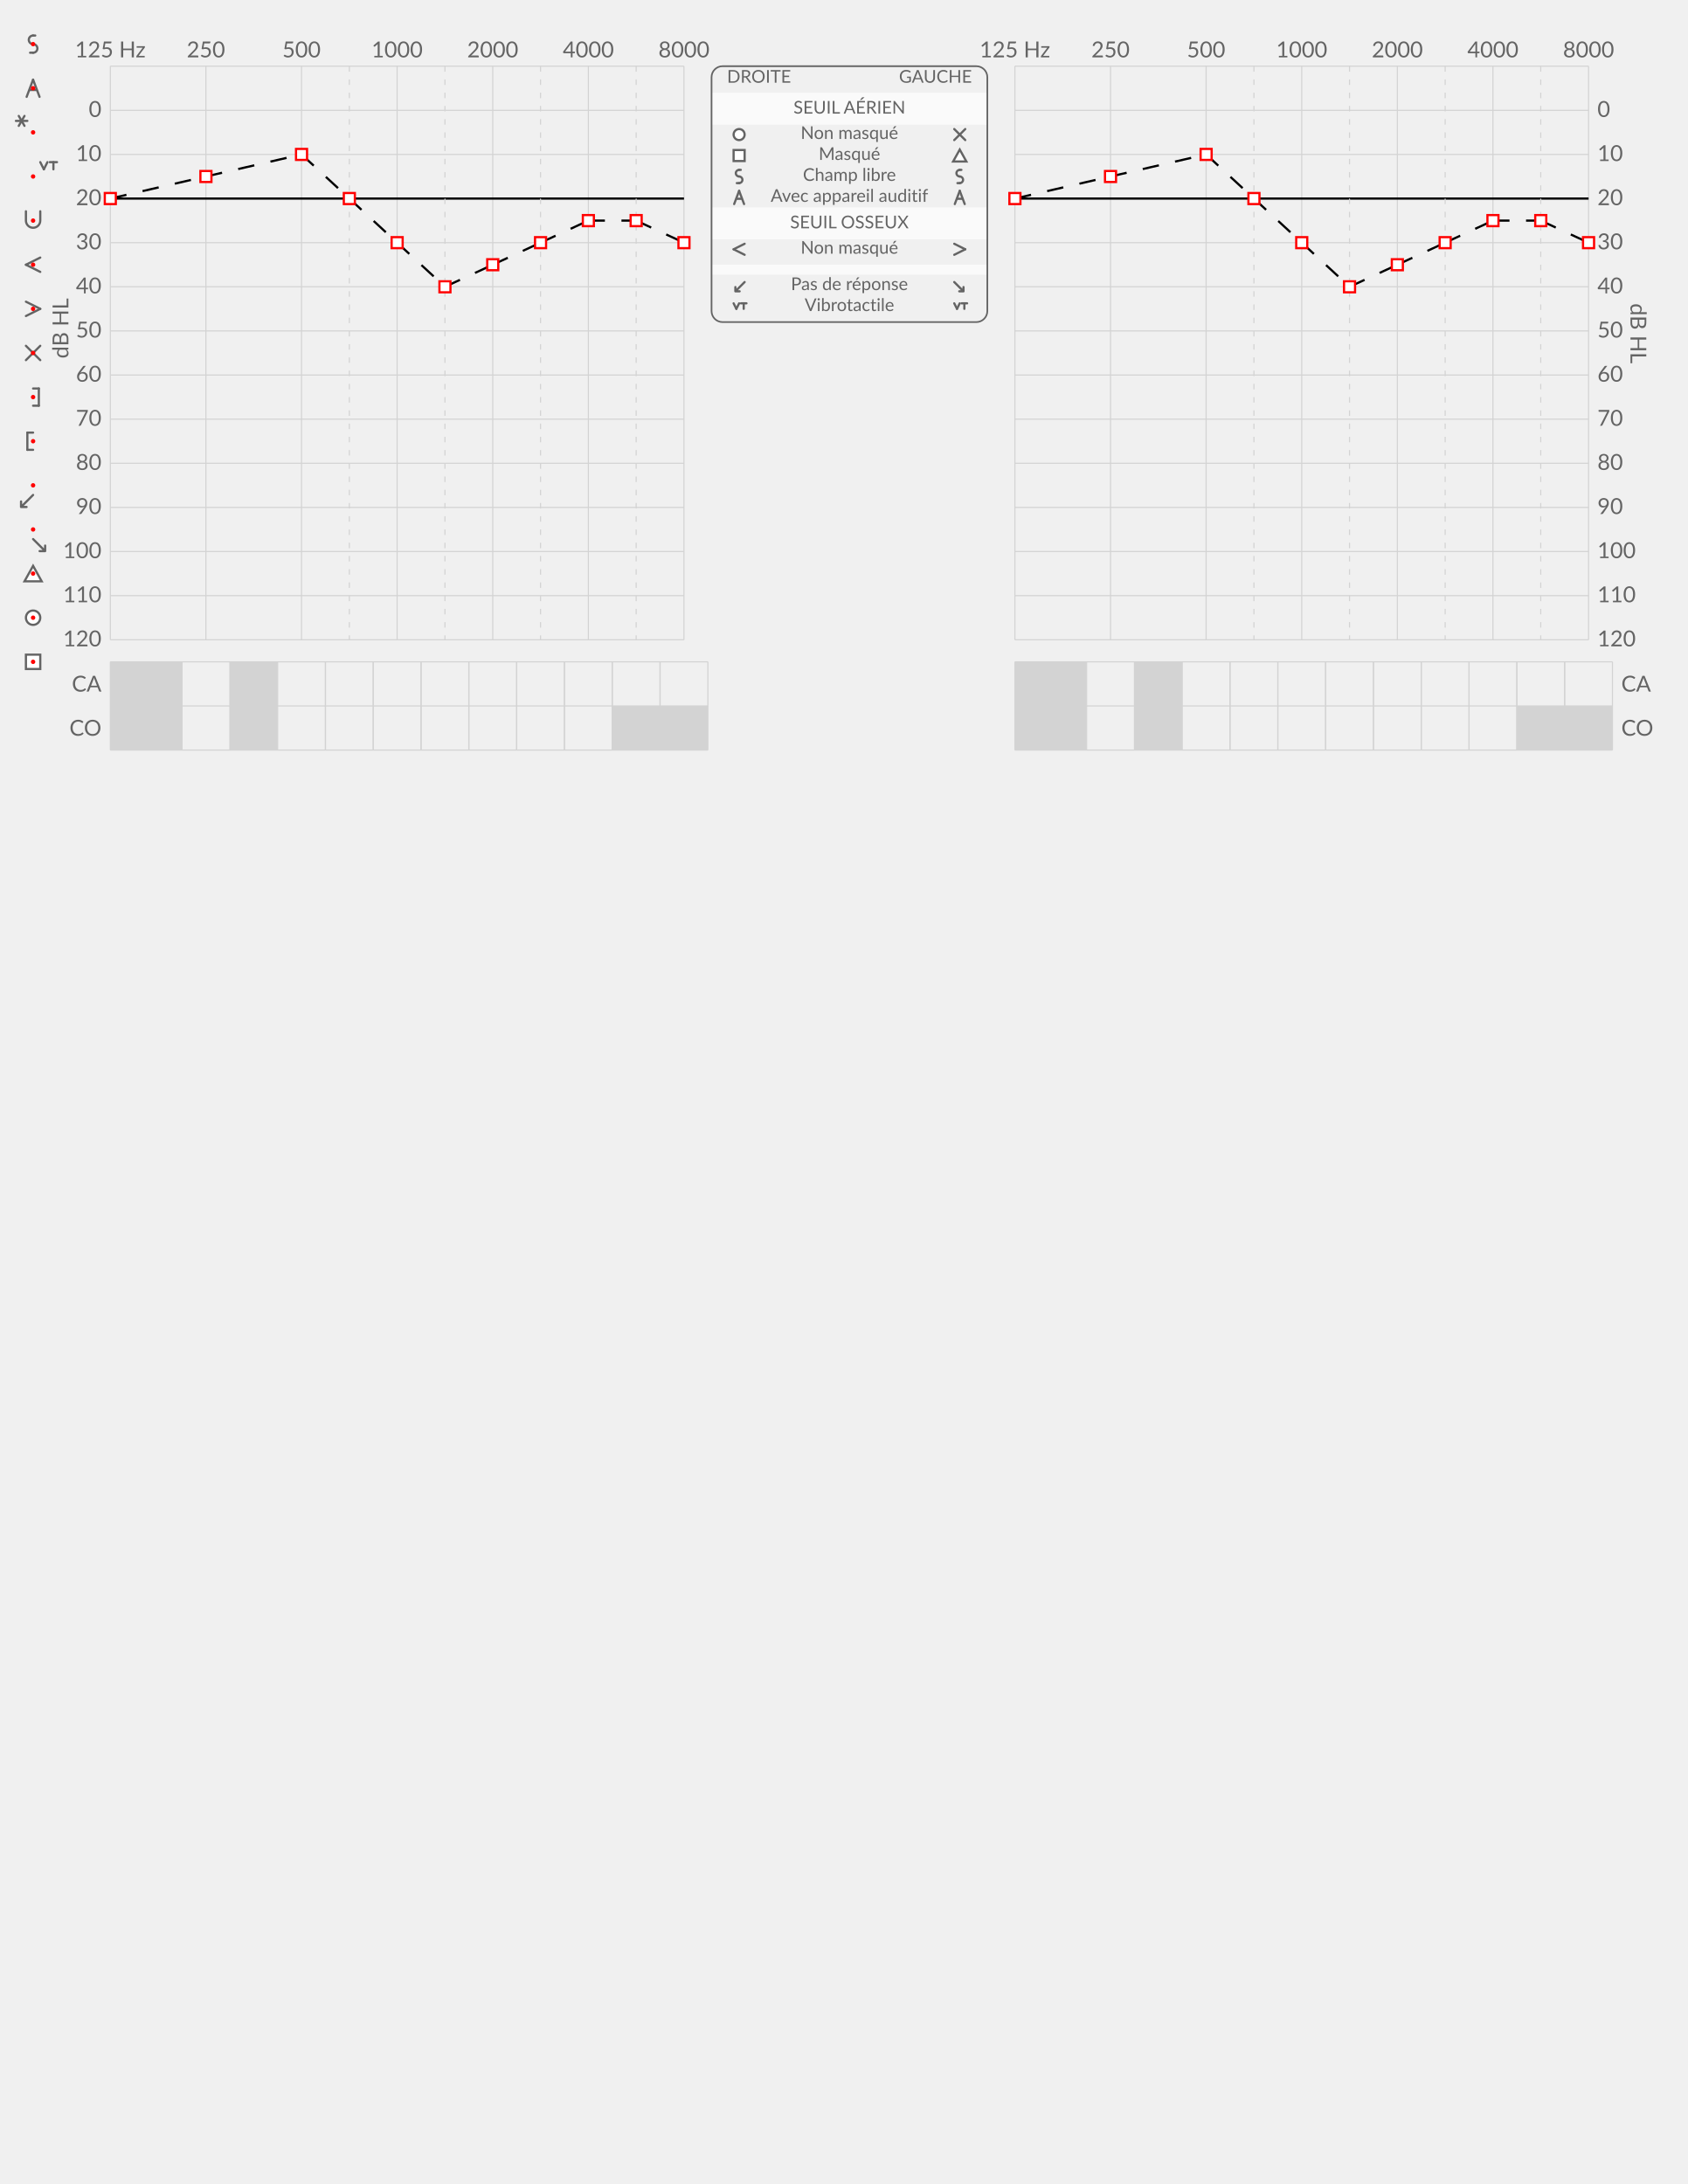
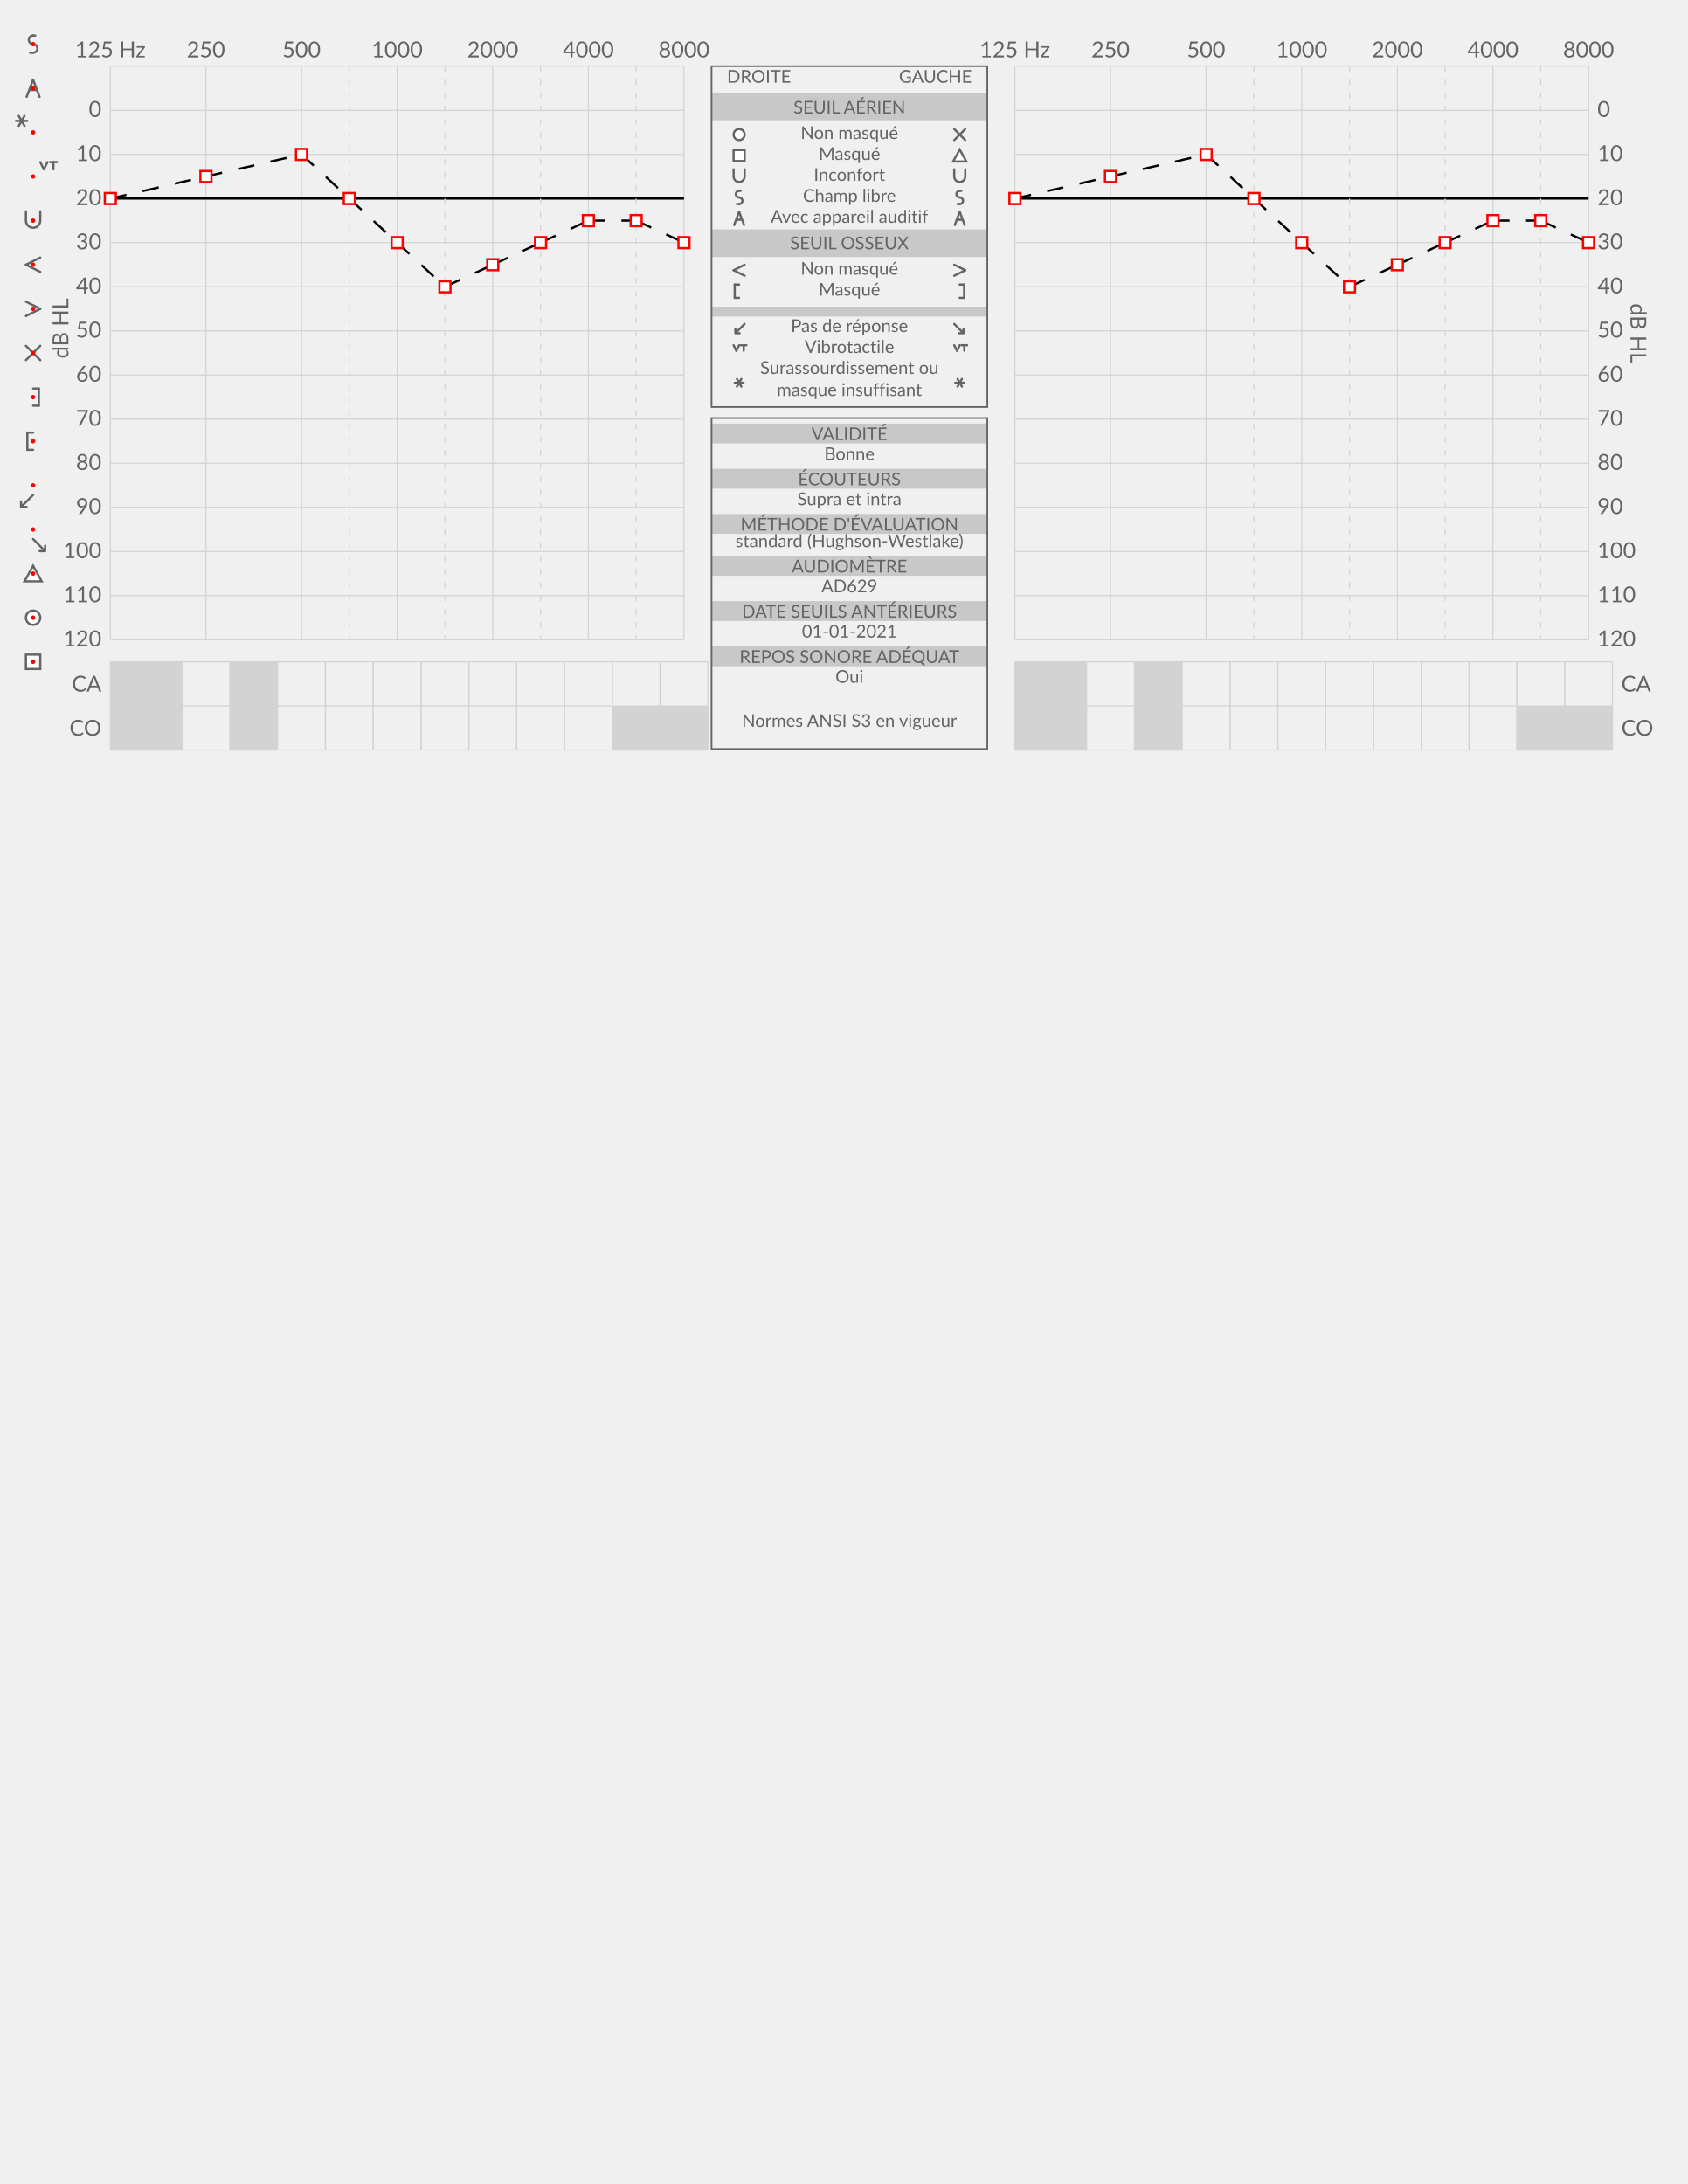
<svg xmlns="http://www.w3.org/2000/svg" baseProfile="tiny" height="1980.0" version="1.2" width="1530.0">
  <defs />
  <line stroke="lightgray" x1="100.0" x2="620.0" y1="60.0" y2="60.0" />
  <line stroke="lightgray" x1="100.0" x2="620.0" y1="100.0" y2="100.0" />
  <text fill="rgb(100, 100, 100)" font-family="Lato, Fira Code, sans-serif" font-size="20px" text-anchor="end" x="92.0" y="106.0">0</text>
  <line stroke="lightgray" x1="100.0" x2="620.0" y1="140.0" y2="140.0" />
  <text fill="rgb(100, 100, 100)" font-family="Lato, Fira Code, sans-serif" font-size="20px" text-anchor="end" x="92.0" y="146.0">10</text>
  <line stroke="lightgray" x1="100.0" x2="620.0" y1="180.0" y2="180.0" />
  <text fill="rgb(100, 100, 100)" font-family="Lato, Fira Code, sans-serif" font-size="20px" text-anchor="end" x="92.0" y="186.0">20</text>
  <line stroke="lightgray" x1="100.0" x2="620.0" y1="220.0" y2="220.0" />
  <text fill="rgb(100, 100, 100)" font-family="Lato, Fira Code, sans-serif" font-size="20px" text-anchor="end" x="92.0" y="226.0">30</text>
  <line stroke="lightgray" x1="100.0" x2="620.0" y1="260.0" y2="260.0" />
  <text fill="rgb(100, 100, 100)" font-family="Lato, Fira Code, sans-serif" font-size="20px" text-anchor="end" x="92.0" y="266.0">40</text>
  <line stroke="lightgray" x1="100.0" x2="620.0" y1="300.0" y2="300.0" />
  <text fill="rgb(100, 100, 100)" font-family="Lato, Fira Code, sans-serif" font-size="20px" text-anchor="end" x="92.0" y="306.0">50</text>
  <line stroke="lightgray" x1="100.0" x2="620.0" y1="340.0" y2="340.0" />
  <text fill="rgb(100, 100, 100)" font-family="Lato, Fira Code, sans-serif" font-size="20px" text-anchor="end" x="92.0" y="346.0">60</text>
  <line stroke="lightgray" x1="100.0" x2="620.0" y1="380.0" y2="380.0" />
  <text fill="rgb(100, 100, 100)" font-family="Lato, Fira Code, sans-serif" font-size="20px" text-anchor="end" x="92.0" y="386.0">70</text>
  <line stroke="lightgray" x1="100.0" x2="620.0" y1="420.0" y2="420.0" />
  <text fill="rgb(100, 100, 100)" font-family="Lato, Fira Code, sans-serif" font-size="20px" text-anchor="end" x="92.0" y="426.0">80</text>
  <line stroke="lightgray" x1="100.0" x2="620.0" y1="460.0" y2="460.0" />
  <text fill="rgb(100, 100, 100)" font-family="Lato, Fira Code, sans-serif" font-size="20px" text-anchor="end" x="92.0" y="466.0">90</text>
  <line stroke="lightgray" x1="100.0" x2="620.0" y1="500.0" y2="500.0" />
  <text fill="rgb(100, 100, 100)" font-family="Lato, Fira Code, sans-serif" font-size="20px" text-anchor="end" x="92.0" y="506.0">100</text>
  <line stroke="lightgray" x1="100.0" x2="620.0" y1="540.0" y2="540.0" />
  <text fill="rgb(100, 100, 100)" font-family="Lato, Fira Code, sans-serif" font-size="20px" text-anchor="end" x="92.0" y="546.0">110</text>
  <line stroke="lightgray" x1="100.0" x2="620.0" y1="580.0" y2="580.0" />
  <text fill="rgb(100, 100, 100)" font-family="Lato, Fira Code, sans-serif" font-size="20px" text-anchor="end" x="92.0" y="586.0">120</text>
  <line stroke="lightgray" x1="100.0" x2="100.0" y1="60.0" y2="580.0" />
  <text fill="rgb(100, 100, 100)" font-family="Lato, Fira Code, sans-serif" font-size="20px" text-anchor="middle" x="100.0" y="52.0">125 Hz</text>
  <line stroke="lightgray" x1="186.667" x2="186.667" y1="60.0" y2="580.0" />
  <text fill="rgb(100, 100, 100)" font-family="Lato, Fira Code, sans-serif" font-size="20px" text-anchor="middle" x="186.667" y="52.0">250</text>
  <line stroke="lightgray" x1="273.333" x2="273.333" y1="60.0" y2="580.0" />
  <text fill="rgb(100, 100, 100)" font-family="Lato, Fira Code, sans-serif" font-size="20px" text-anchor="middle" x="273.333" y="52.0">500</text>
  <line stroke="lightgray" x1="360.0" x2="360.0" y1="60.0" y2="580.0" />
  <text fill="rgb(100, 100, 100)" font-family="Lato, Fira Code, sans-serif" font-size="20px" text-anchor="middle" x="360.0" y="52.0">1000</text>
  <line stroke="lightgray" x1="446.667" x2="446.667" y1="60.0" y2="580.0" />
  <text fill="rgb(100, 100, 100)" font-family="Lato, Fira Code, sans-serif" font-size="20px" text-anchor="middle" x="446.667" y="52.0">2000</text>
  <line stroke="lightgray" x1="533.333" x2="533.333" y1="60.0" y2="580.0" />
  <text fill="rgb(100, 100, 100)" font-family="Lato, Fira Code, sans-serif" font-size="20px" text-anchor="middle" x="533.333" y="52.0">4000</text>
  <line stroke="lightgray" x1="620.0" x2="620.0" y1="60.0" y2="580.0" />
  <text fill="rgb(100, 100, 100)" font-family="Lato, Fira Code, sans-serif" font-size="20px" text-anchor="middle" x="620.0" y="52.0">8000</text>
  <line stroke="black" stroke-width="2" x1="100.0" x2="620.0" y1="180.0" y2="180.0" />
  <text fill="rgb(100, 100, 100)" font-family="Lato, Fira Code, sans-serif" font-size="20px" transform="rotate(-90 62.0 325.0)" x="62.0" y="325.0">dB HL</text>
  <line stroke="lightgray" stroke-dasharray="5,7" x1="316.667" x2="316.667" y1="60.0" y2="580.0" />
  <line stroke="lightgray" stroke-dasharray="5,7" x1="403.333" x2="403.333" y1="60.0" y2="580.0" />
  <line stroke="lightgray" stroke-dasharray="5,7" x1="490.0" x2="490.0" y1="60.0" y2="580.0" />
  <line stroke="lightgray" stroke-dasharray="5,7" x1="576.667" x2="576.667" y1="60.0" y2="580.0" />
  <line stroke="black" stroke-dasharray="15,15" stroke-width="2" x1="100.0" x2="186.667" y1="180.0" y2="160.0" />
  <line stroke="black" stroke-dasharray="15,15" stroke-width="2" x1="186.667" x2="273.333" y1="160.0" y2="140.0" />
  <line stroke="black" stroke-dasharray="15,15" stroke-width="2" x1="273.333" x2="316.667" y1="140.0" y2="180.0" />
  <line stroke="black" stroke-dasharray="15,15" stroke-width="2" x1="316.667" x2="360.0" y1="180.0" y2="220.0" />
  <line stroke="black" stroke-dasharray="15,15" stroke-width="2" x1="360.0" x2="403.333" y1="220.0" y2="260.0" />
  <line stroke="black" stroke-dasharray="15,15" stroke-width="2" x1="403.333" x2="446.667" y1="260.0" y2="240.0" />
  <line stroke="black" stroke-dasharray="15,15" stroke-width="2" x1="446.667" x2="490.0" y1="240.0" y2="220.0" />
  <line stroke="black" stroke-dasharray="15,15" stroke-width="2" x1="490.0" x2="533.333" y1="220.0" y2="200.0" />
  <line stroke="black" stroke-dasharray="15,15" stroke-width="2" x1="533.333" x2="576.667" y1="200.0" y2="200.0" />
  <line stroke="black" stroke-dasharray="15,15" stroke-width="2" x1="576.667" x2="620.0" y1="200.0" y2="220.0" />
  <rect fill="white" height="10.0" stroke="red" stroke-linecap="round" stroke-width="2" width="10.0" x="95.0" y="175.0" />
  <rect fill="white" height="10.0" stroke="red" stroke-linecap="round" stroke-width="2" width="10.0" x="181.667" y="155.0" />
  <rect fill="white" height="10.0" stroke="red" stroke-linecap="round" stroke-width="2" width="10.0" x="268.333" y="135.0" />
  <rect fill="white" height="10.0" stroke="red" stroke-linecap="round" stroke-width="2" width="10.0" x="311.667" y="175.0" />
  <rect fill="white" height="10.0" stroke="red" stroke-linecap="round" stroke-width="2" width="10.0" x="355.0" y="215.0" />
  <rect fill="white" height="10.0" stroke="red" stroke-linecap="round" stroke-width="2" width="10.0" x="398.333" y="255.0" />
  <rect fill="white" height="10.0" stroke="red" stroke-linecap="round" stroke-width="2" width="10.0" x="441.667" y="235.0" />
  <rect fill="white" height="10.0" stroke="red" stroke-linecap="round" stroke-width="2" width="10.0" x="485.0" y="215.0" />
  <rect fill="white" height="10.0" stroke="red" stroke-linecap="round" stroke-width="2" width="10.0" x="528.333" y="195.0" />
  <rect fill="white" height="10.0" stroke="red" stroke-linecap="round" stroke-width="2" width="10.0" x="571.667" y="195.0" />
  <rect fill="white" height="10.0" stroke="red" stroke-linecap="round" stroke-width="2" width="10.0" x="615.0" y="215.0" />
  <line stroke="lightgray" x1="165.0" x2="165.0" y1="600.0" y2="680.0" />
  <line stroke="lightgray" x1="208.333" x2="208.333" y1="600.0" y2="680.0" />
  <line stroke="lightgray" x1="251.667" x2="251.667" y1="600.0" y2="680.0" />
  <line stroke="lightgray" x1="295.0" x2="295.0" y1="600.0" y2="680.0" />
  <line stroke="lightgray" x1="295.0" x2="295.0" y1="600.0" y2="680.0" />
  <line stroke="lightgray" x1="338.333" x2="338.333" y1="600.0" y2="680.0" />
  <line stroke="lightgray" x1="338.333" x2="338.333" y1="600.0" y2="680.0" />
  <line stroke="lightgray" x1="381.667" x2="381.667" y1="600.0" y2="680.0" />
  <line stroke="lightgray" x1="381.667" x2="381.667" y1="600.0" y2="680.0" />
  <line stroke="lightgray" x1="425.0" x2="425.0" y1="600.0" y2="680.0" />
  <line stroke="lightgray" x1="425.0" x2="425.0" y1="600.0" y2="680.0" />
  <line stroke="lightgray" x1="468.333" x2="468.333" y1="600.0" y2="680.0" />
  <line stroke="lightgray" x1="468.333" x2="468.333" y1="600.0" y2="680.0" />
  <line stroke="lightgray" x1="511.667" x2="511.667" y1="600.0" y2="680.0" />
  <line stroke="lightgray" x1="511.667" x2="511.667" y1="600.0" y2="680.0" />
  <line stroke="lightgray" x1="555.0" x2="555.0" y1="600.0" y2="680.0" />
  <line stroke="lightgray" x1="555.0" x2="555.0" y1="600.0" y2="680.0" />
  <line stroke="lightgray" x1="598.333" x2="598.333" y1="600.0" y2="680.0" />
  <line stroke="lightgray" x1="598.333" x2="598.333" y1="600.0" y2="680.0" />
  <line stroke="lightgray" x1="641.667" x2="641.667" y1="600.0" y2="680.0" />
  <line stroke="lightgray" x1="100.0" x2="100.0" y1="600.0" y2="680.0" />
  <line stroke="lightgray" x1="100.0" x2="641.667" y1="600.0" y2="600.0" />
  <line stroke="lightgray" x1="100.0" x2="641.667" y1="640.0" y2="640.0" />
  <line stroke="lightgray" x1="100.0" x2="641.667" y1="680.0" y2="680.0" />
  <rect fill="lightgray" height="80.0" stroke="none" width="65.0" x="100.0" y="600.0" />
  <rect fill="lightgray" height="80.0" stroke="none" width="43.333" x="208.333" y="600.0" />
  <rect fill="lightgray" height="40.0" stroke="none" width="86.667" x="555.0" y="640.0" />
  <text fill="rgb(100, 100, 100)" font-family="Lato, Fira Code, sans-serif" font-size="20px" text-anchor="end" x="92.0" y="627.0">CA</text>
  <text fill="rgb(100, 100, 100)" font-family="Lato, Fira Code, sans-serif" font-size="20px" text-anchor="end" x="92.0" y="667.0">CO</text>
  <line stroke="lightgray" x1="920.0" x2="1440.0" y1="60.0" y2="60.0" />
  <line stroke="lightgray" x1="920.0" x2="1440.0" y1="100.0" y2="100.0" />
  <text fill="rgb(100, 100, 100)" font-family="Lato, Fira Code, sans-serif" font-size="20px" text-anchor="start" x="1448.0" y="106.0">0</text>
  <line stroke="lightgray" x1="920.0" x2="1440.0" y1="140.0" y2="140.0" />
  <text fill="rgb(100, 100, 100)" font-family="Lato, Fira Code, sans-serif" font-size="20px" text-anchor="start" x="1448.0" y="146.0">10</text>
  <line stroke="lightgray" x1="920.0" x2="1440.0" y1="180.0" y2="180.0" />
  <text fill="rgb(100, 100, 100)" font-family="Lato, Fira Code, sans-serif" font-size="20px" text-anchor="start" x="1448.0" y="186.0">20</text>
  <line stroke="lightgray" x1="920.0" x2="1440.0" y1="220.0" y2="220.0" />
  <text fill="rgb(100, 100, 100)" font-family="Lato, Fira Code, sans-serif" font-size="20px" text-anchor="start" x="1448.0" y="226.0">30</text>
  <line stroke="lightgray" x1="920.0" x2="1440.0" y1="260.0" y2="260.0" />
  <text fill="rgb(100, 100, 100)" font-family="Lato, Fira Code, sans-serif" font-size="20px" text-anchor="start" x="1448.0" y="266.0">40</text>
  <line stroke="lightgray" x1="920.0" x2="1440.0" y1="300.0" y2="300.0" />
  <text fill="rgb(100, 100, 100)" font-family="Lato, Fira Code, sans-serif" font-size="20px" text-anchor="start" x="1448.0" y="306.0">50</text>
  <line stroke="lightgray" x1="920.0" x2="1440.0" y1="340.0" y2="340.0" />
  <text fill="rgb(100, 100, 100)" font-family="Lato, Fira Code, sans-serif" font-size="20px" text-anchor="start" x="1448.0" y="346.0">60</text>
  <line stroke="lightgray" x1="920.0" x2="1440.0" y1="380.0" y2="380.0" />
  <text fill="rgb(100, 100, 100)" font-family="Lato, Fira Code, sans-serif" font-size="20px" text-anchor="start" x="1448.0" y="386.0">70</text>
  <line stroke="lightgray" x1="920.0" x2="1440.0" y1="420.0" y2="420.0" />
  <text fill="rgb(100, 100, 100)" font-family="Lato, Fira Code, sans-serif" font-size="20px" text-anchor="start" x="1448.0" y="426.0">80</text>
  <line stroke="lightgray" x1="920.0" x2="1440.0" y1="460.0" y2="460.0" />
  <text fill="rgb(100, 100, 100)" font-family="Lato, Fira Code, sans-serif" font-size="20px" text-anchor="start" x="1448.0" y="466.0">90</text>
  <line stroke="lightgray" x1="920.0" x2="1440.0" y1="500.0" y2="500.0" />
  <text fill="rgb(100, 100, 100)" font-family="Lato, Fira Code, sans-serif" font-size="20px" text-anchor="start" x="1448.0" y="506.0">100</text>
  <line stroke="lightgray" x1="920.0" x2="1440.0" y1="540.0" y2="540.0" />
  <text fill="rgb(100, 100, 100)" font-family="Lato, Fira Code, sans-serif" font-size="20px" text-anchor="start" x="1448.0" y="546.0">110</text>
  <line stroke="lightgray" x1="920.0" x2="1440.0" y1="580.0" y2="580.0" />
  <text fill="rgb(100, 100, 100)" font-family="Lato, Fira Code, sans-serif" font-size="20px" text-anchor="start" x="1448.0" y="586.0">120</text>
  <line stroke="lightgray" x1="920.0" x2="920.0" y1="60.0" y2="580.0" />
  <text fill="rgb(100, 100, 100)" font-family="Lato, Fira Code, sans-serif" font-size="20px" text-anchor="middle" x="920.0" y="52.0">125 Hz</text>
  <line stroke="lightgray" x1="1006.667" x2="1006.667" y1="60.0" y2="580.0" />
  <text fill="rgb(100, 100, 100)" font-family="Lato, Fira Code, sans-serif" font-size="20px" text-anchor="middle" x="1006.667" y="52.0">250</text>
  <line stroke="lightgray" x1="1093.333" x2="1093.333" y1="60.0" y2="580.0" />
  <text fill="rgb(100, 100, 100)" font-family="Lato, Fira Code, sans-serif" font-size="20px" text-anchor="middle" x="1093.333" y="52.0">500</text>
  <line stroke="lightgray" x1="1180.0" x2="1180.0" y1="60.0" y2="580.0" />
  <text fill="rgb(100, 100, 100)" font-family="Lato, Fira Code, sans-serif" font-size="20px" text-anchor="middle" x="1180.0" y="52.0">1000</text>
  <line stroke="lightgray" x1="1266.667" x2="1266.667" y1="60.0" y2="580.0" />
  <text fill="rgb(100, 100, 100)" font-family="Lato, Fira Code, sans-serif" font-size="20px" text-anchor="middle" x="1266.667" y="52.0">2000</text>
  <line stroke="lightgray" x1="1353.333" x2="1353.333" y1="60.0" y2="580.0" />
  <text fill="rgb(100, 100, 100)" font-family="Lato, Fira Code, sans-serif" font-size="20px" text-anchor="middle" x="1353.333" y="52.0">4000</text>
  <line stroke="lightgray" x1="1440.0" x2="1440.0" y1="60.0" y2="580.0" />
  <text fill="rgb(100, 100, 100)" font-family="Lato, Fira Code, sans-serif" font-size="20px" text-anchor="middle" x="1440.0" y="52.0">8000</text>
  <line stroke="black" stroke-width="2" x1="920.0" x2="1440.0" y1="180.0" y2="180.0" />
  <text fill="rgb(100, 100, 100)" font-family="Lato, Fira Code, sans-serif" font-size="20px" transform="rotate(90 1478.0 275.0)" x="1478.0" y="275.0">dB HL</text>
  <line stroke="lightgray" stroke-dasharray="5,7" x1="1136.667" x2="1136.667" y1="60.0" y2="580.0" />
  <line stroke="lightgray" stroke-dasharray="5,7" x1="1223.333" x2="1223.333" y1="60.0" y2="580.0" />
  <line stroke="lightgray" stroke-dasharray="5,7" x1="1310.0" x2="1310.0" y1="60.0" y2="580.0" />
  <line stroke="lightgray" stroke-dasharray="5,7" x1="1396.667" x2="1396.667" y1="60.0" y2="580.0" />
  <line stroke="black" stroke-dasharray="15,15" stroke-width="2" x1="920.0" x2="1006.667" y1="180.0" y2="160.0" />
  <line stroke="black" stroke-dasharray="15,15" stroke-width="2" x1="1006.667" x2="1093.333" y1="160.0" y2="140.0" />
  <line stroke="black" stroke-dasharray="15,15" stroke-width="2" x1="1093.333" x2="1136.667" y1="140.0" y2="180.0" />
  <line stroke="black" stroke-dasharray="15,15" stroke-width="2" x1="1136.667" x2="1180.0" y1="180.0" y2="220.0" />
  <line stroke="black" stroke-dasharray="15,15" stroke-width="2" x1="1180.0" x2="1223.333" y1="220.0" y2="260.0" />
  <line stroke="black" stroke-dasharray="15,15" stroke-width="2" x1="1223.333" x2="1266.667" y1="260.0" y2="240.0" />
  <line stroke="black" stroke-dasharray="15,15" stroke-width="2" x1="1266.667" x2="1310.0" y1="240.0" y2="220.0" />
  <line stroke="black" stroke-dasharray="15,15" stroke-width="2" x1="1310.0" x2="1353.333" y1="220.0" y2="200.0" />
  <line stroke="black" stroke-dasharray="15,15" stroke-width="2" x1="1353.333" x2="1396.667" y1="200.0" y2="200.0" />
  <line stroke="black" stroke-dasharray="15,15" stroke-width="2" x1="1396.667" x2="1440.0" y1="200.0" y2="220.0" />
  <rect fill="white" height="10.0" stroke="red" stroke-linecap="round" stroke-width="2" width="10.0" x="915.0" y="175.0" />
  <rect fill="white" height="10.0" stroke="red" stroke-linecap="round" stroke-width="2" width="10.0" x="1001.667" y="155.0" />
  <rect fill="white" height="10.0" stroke="red" stroke-linecap="round" stroke-width="2" width="10.0" x="1088.333" y="135.0" />
  <rect fill="white" height="10.0" stroke="red" stroke-linecap="round" stroke-width="2" width="10.0" x="1131.667" y="175.0" />
  <rect fill="white" height="10.0" stroke="red" stroke-linecap="round" stroke-width="2" width="10.0" x="1175.0" y="215.0" />
  <rect fill="white" height="10.0" stroke="red" stroke-linecap="round" stroke-width="2" width="10.0" x="1218.333" y="255.0" />
  <rect fill="white" height="10.0" stroke="red" stroke-linecap="round" stroke-width="2" width="10.0" x="1261.667" y="235.0" />
  <rect fill="white" height="10.0" stroke="red" stroke-linecap="round" stroke-width="2" width="10.0" x="1305.0" y="215.0" />
  <rect fill="white" height="10.0" stroke="red" stroke-linecap="round" stroke-width="2" width="10.0" x="1348.333" y="195.0" />
  <rect fill="white" height="10.0" stroke="red" stroke-linecap="round" stroke-width="2" width="10.0" x="1391.667" y="195.0" />
  <rect fill="white" height="10.0" stroke="red" stroke-linecap="round" stroke-width="2" width="10.0" x="1435.0" y="215.0" />
  <line stroke="lightgray" x1="985.0" x2="985.0" y1="600.0" y2="680.0" />
  <line stroke="lightgray" x1="1028.333" x2="1028.333" y1="600.0" y2="680.0" />
  <line stroke="lightgray" x1="1071.667" x2="1071.667" y1="600.0" y2="680.0" />
  <line stroke="lightgray" x1="1115.0" x2="1115.0" y1="600.0" y2="680.0" />
  <line stroke="lightgray" x1="1115.0" x2="1115.0" y1="600.0" y2="680.0" />
  <line stroke="lightgray" x1="1158.333" x2="1158.333" y1="600.0" y2="680.0" />
  <line stroke="lightgray" x1="1158.333" x2="1158.333" y1="600.0" y2="680.0" />
  <line stroke="lightgray" x1="1201.667" x2="1201.667" y1="600.0" y2="680.0" />
  <line stroke="lightgray" x1="1201.667" x2="1201.667" y1="600.0" y2="680.0" />
  <line stroke="lightgray" x1="1245.0" x2="1245.0" y1="600.0" y2="680.0" />
  <line stroke="lightgray" x1="1245.0" x2="1245.0" y1="600.0" y2="680.0" />
  <line stroke="lightgray" x1="1288.333" x2="1288.333" y1="600.0" y2="680.0" />
  <line stroke="lightgray" x1="1288.333" x2="1288.333" y1="600.0" y2="680.0" />
  <line stroke="lightgray" x1="1331.667" x2="1331.667" y1="600.0" y2="680.0" />
  <line stroke="lightgray" x1="1331.667" x2="1331.667" y1="600.0" y2="680.0" />
  <line stroke="lightgray" x1="1375.0" x2="1375.0" y1="600.0" y2="680.0" />
  <line stroke="lightgray" x1="1375.0" x2="1375.0" y1="600.0" y2="680.0" />
  <line stroke="lightgray" x1="1418.333" x2="1418.333" y1="600.0" y2="680.0" />
  <line stroke="lightgray" x1="1418.333" x2="1418.333" y1="600.0" y2="680.0" />
  <line stroke="lightgray" x1="1461.667" x2="1461.667" y1="600.0" y2="680.0" />
  <line stroke="lightgray" x1="920.0" x2="920.0" y1="600.0" y2="680.0" />
  <line stroke="lightgray" x1="920.0" x2="1461.667" y1="600.0" y2="600.0" />
  <line stroke="lightgray" x1="920.0" x2="1461.667" y1="640.0" y2="640.0" />
  <line stroke="lightgray" x1="920.0" x2="1461.667" y1="680.0" y2="680.0" />
  <rect fill="lightgray" height="80.0" stroke="none" width="65.0" x="920.0" y="600.0" />
  <rect fill="lightgray" height="80.0" stroke="none" width="43.333" x="1028.333" y="600.0" />
  <rect fill="lightgray" height="40.0" stroke="none" width="86.667" x="1375.0" y="640.0" />
  <text fill="rgb(100, 100, 100)" font-family="Lato, Fira Code, sans-serif" font-size="20px" text-anchor="start" x="1469.667" y="627.0">CA</text>
  <text fill="rgb(100, 100, 100)" font-family="Lato, Fira Code, sans-serif" font-size="20px" text-anchor="start" x="1469.667" y="667.0">CO</text>
  <line stroke="rgb(100, 100, 100)" stroke-linecap="round" stroke-width="2" x1="31.95" x2="30" y1="32.2" y2="32.2" />
  <path d="M 30.0 40.0 A 3.9 3.9 0 0 1 30.0 32.2" fill="none" stroke="rgb(100, 100, 100)" stroke-linecap="round" stroke-width="2" />
  <path d="M 30.0 40.0 A 3.9 3.9 0 0 1 30.0 47.8" fill="none" stroke="rgb(100, 100, 100)" stroke-linecap="round" stroke-width="2" />
  <line stroke="rgb(100, 100, 100)" stroke-linecap="round" stroke-width="2" x1="30" x2="27.27" y1="47.8" y2="47.8" />
  <circle cx="30" cy="40" fill="red" r="2" />
  <line stroke="rgb(100, 100, 100)" stroke-linecap="round" stroke-width="2" x1="24.15" x2="30" y1="87.8" y2="72.2" />
  <line stroke="rgb(100, 100, 100)" stroke-linecap="round" stroke-width="2" x1="30" x2="35.85" y1="72.2" y2="87.8" />
  <line stroke="rgb(100, 100, 100)" stroke-linecap="round" stroke-width="2" x1="27.075" x2="32.925" y1="81.56" y2="81.56" />
  <circle cx="30" cy="80" fill="red" r="2" />
  <line stroke="rgb(100, 100, 100)" stroke-linecap="round" stroke-width="2" x1="22.2" x2="17.0" y1="114.103" y2="105.097" />
  <line stroke="rgb(100, 100, 100)" stroke-linecap="round" stroke-width="2" x1="22.2" x2="17.0" y1="105.097" y2="114.103" />
  <line stroke="rgb(100, 100, 100)" stroke-linecap="round" stroke-width="2" x1="24.8" x2="14.4" y1="109.6" y2="109.6" />
  <circle cx="30" cy="120" fill="red" r="2" />
  <line stroke="rgb(100, 100, 100)" stroke-linecap="round" stroke-width="2" x1="39.75" x2="43" y1="153.5" y2="147.0" />
  <line stroke="rgb(100, 100, 100)" stroke-linecap="round" stroke-width="2" x1="39.75" x2="36.5" y1="153.5" y2="147.0" />
  <line stroke="rgb(100, 100, 100)" stroke-linecap="round" stroke-width="2" x1="48.417" x2="48.417" y1="153.5" y2="147.0" />
  <line stroke="rgb(100, 100, 100)" stroke-linecap="round" stroke-width="2" x1="45.167" x2="51.667" y1="147.0" y2="147.0" />
  <circle cx="30" cy="160" fill="red" r="2" />
  <path d="M23.5 200A6.5 6.5 0 1 0 36.5 200L36.5 191.55M23.5 200L23.5 191.55" fill="none" stroke="rgb(100, 100, 100)" stroke-linecap="round" stroke-width="2" />
  <circle cx="30" cy="200" fill="red" r="2" />
  <line stroke="rgb(100, 100, 100)" stroke-linecap="round" stroke-width="2" x1="36.5" x2="23.5" y1="233.5" y2="240" />
  <line stroke="rgb(100, 100, 100)" stroke-linecap="round" stroke-width="2" x1="23.5" x2="36.5" y1="240" y2="246.5" />
  <circle cx="30" cy="240" fill="red" r="2" />
  <line stroke="rgb(100, 100, 100)" stroke-linecap="round" stroke-width="2" x1="23.5" x2="36.5" y1="273.5" y2="280" />
  <line stroke="rgb(100, 100, 100)" stroke-linecap="round" stroke-width="2" x1="36.5" x2="23.5" y1="280" y2="286.5" />
  <circle cx="30" cy="280" fill="red" r="2" />
  <path d="M36.5 313.5L23.5 326.5M23.5 313.5L36.5 326.5" stroke="rgb(100, 100, 100)" stroke-linecap="round" stroke-width="2" />
  <circle cx="30" cy="320" fill="red" r="2" />
  <line fill="none" stroke="rgb(100, 100, 100)" stroke-linecap="round" stroke-width="2" x1="30" x2="35.2" y1="352.2" y2="352.2" />
  <line fill="none" stroke="rgb(100, 100, 100)" stroke-linecap="round" stroke-width="2" x1="35.2" x2="35.2" y1="352.2" y2="367.8" />
  <line fill="none" stroke="rgb(100, 100, 100)" stroke-linecap="round" stroke-width="2" x1="35.2" x2="30" y1="367.8" y2="367.8" />
  <circle cx="30" cy="360" fill="red" r="2" />
  <line fill="none" stroke="rgb(100, 100, 100)" stroke-linecap="round" stroke-width="2" x1="30" x2="24.8" y1="392.2" y2="392.2" />
  <line fill="none" stroke="rgb(100, 100, 100)" stroke-linecap="round" stroke-width="2" x1="24.8" x2="24.8" y1="392.2" y2="407.8" />
  <line fill="none" stroke="rgb(100, 100, 100)" stroke-linecap="round" stroke-width="2" x1="24.8" x2="30" y1="407.8" y2="407.8" />
  <circle cx="30" cy="400" fill="red" r="2" />
  <path d="M30 448.71L19.08 459.63M19.08 459.63L24.085 459.63M19.08 459.63L19.08 454.625" stroke="rgb(100, 100, 100)" stroke-linecap="round" stroke-width="2" />
  <circle cx="30" cy="440" fill="red" r="2" />
  <path d="M30 488.71L40.92 499.63M40.92 499.63L35.915 499.63M40.92 499.63L40.92 494.625" stroke="rgb(100, 100, 100)" stroke-linecap="round" stroke-width="2" />
  <circle cx="30" cy="480" fill="red" r="2" />
  <path d="M30 512.98L37.8 527.02L22.2 527.02Z" fill="white" stroke="rgb(100, 100, 100)" stroke-linecap="round" stroke-width="2" />
  <circle cx="30" cy="520" fill="red" r="2" />
  <circle cx="30" cy="560" fill="white" r="6.5" stroke="rgb(100, 100, 100)" stroke-width="2" />
  <circle cx="30" cy="560" fill="red" r="2" />
  <rect fill="white" height="13.0" stroke="rgb(100, 100, 100)" stroke-linecap="round" stroke-width="2" width="13.0" x="23.5" y="593.5" />
  <circle cx="30" cy="600" fill="red" r="2" />
  <text fill="rgb(100, 100, 100)" font-family="Lato, Fira Code, sans-serif" font-size="16px" text-anchor="start" x="659.0" y="75.0">DROITE</text>
  <text fill="rgb(100, 100, 100)" font-family="Lato, Fira Code, sans-serif" font-size="16px" text-anchor="end" x="881.0" y="75.0">GAUCHE</text>
-   <rect fill="rgb(250, 250, 250)" height="29.0" stroke="none" width="250" x="645" y="84.0" />
+   <rect fill="rgb(200, 200, 200)" height="25" stroke="none" width="250" x="645" y="84.0" />
  <text fill="rgb(100, 100, 100)" font-family="Lato, Fira Code, sans-serif" font-size="16px" text-anchor="middle" x="770.0" y="103.0">SEUIL AÉRIEN</text>
  <text fill="rgb(100, 100, 100)" font-family="Lato, Fira Code, sans-serif" font-size="16px" text-anchor="middle" x="770.0" y="126.0">Non masqué</text>
  <circle cx="670" cy="122.0" fill="white" r="5.0" stroke="rgb(100, 100, 100)" stroke-width="2" />
  <path d="M875.0 117.0L865.0 127.0M865.0 117.0L875.0 127.0" stroke="rgb(100, 100, 100)" stroke-linecap="round" stroke-width="2" />
  <text fill="rgb(100, 100, 100)" font-family="Lato, Fira Code, sans-serif" font-size="16px" text-anchor="middle" x="770.0" y="145.0">Masqué</text>
  <rect fill="white" height="10.0" stroke="rgb(100, 100, 100)" stroke-linecap="round" stroke-width="2" width="10.0" x="665.0" y="136.0" />
  <path d="M870 135.6L876.0 146.4L864.0 146.4Z" fill="white" stroke="rgb(100, 100, 100)" stroke-linecap="round" stroke-width="2" />
-   <text fill="rgb(100, 100, 100)" font-family="Lato, Fira Code, sans-serif" font-size="16px" text-anchor="middle" x="770.0" y="164.0">Champ libre</text>
-   <line stroke="rgb(100, 100, 100)" stroke-linecap="round" stroke-width="2" x1="671.5" x2="670" y1="154.0" y2="154.0" />
-   <path d="M 670.0 160.0 A 3.0 3.0 0 0 1 670.0 154.0" fill="none" stroke="rgb(100, 100, 100)" stroke-linecap="round" stroke-width="2" />
-   <path d="M 670.0 160.0 A 3.0 3.0 0 0 1 670.0 166.0" fill="none" stroke="rgb(100, 100, 100)" stroke-linecap="round" stroke-width="2" />
-   <line stroke="rgb(100, 100, 100)" stroke-linecap="round" stroke-width="2" x1="670" x2="667.9" y1="166.0" y2="166.0" />
-   <line stroke="rgb(100, 100, 100)" stroke-linecap="round" stroke-width="2" x1="871.5" x2="870" y1="154.0" y2="154.0" />
-   <path d="M 870.0 160.0 A 3.0 3.0 0 0 1 870.0 154.0" fill="none" stroke="rgb(100, 100, 100)" stroke-linecap="round" stroke-width="2" />
-   <path d="M 870.0 160.0 A 3.0 3.0 0 0 1 870.0 166.0" fill="none" stroke="rgb(100, 100, 100)" stroke-linecap="round" stroke-width="2" />
-   <line stroke="rgb(100, 100, 100)" stroke-linecap="round" stroke-width="2" x1="870" x2="867.9" y1="166.0" y2="166.0" />
-   <text fill="rgb(100, 100, 100)" font-family="Lato, Fira Code, sans-serif" font-size="16px" text-anchor="middle" x="770.0" y="183.0">Avec appareil auditif</text>
-   <line stroke="rgb(100, 100, 100)" stroke-linecap="round" stroke-width="2" x1="665.5" x2="670" y1="185.0" y2="173.0" />
-   <line stroke="rgb(100, 100, 100)" stroke-linecap="round" stroke-width="2" x1="670" x2="674.5" y1="173.0" y2="185.0" />
-   <line stroke="rgb(100, 100, 100)" stroke-linecap="round" stroke-width="2" x1="667.75" x2="672.25" y1="180.2" y2="180.2" />
-   <line stroke="rgb(100, 100, 100)" stroke-linecap="round" stroke-width="2" x1="865.5" x2="870" y1="185.0" y2="173.0" />
-   <line stroke="rgb(100, 100, 100)" stroke-linecap="round" stroke-width="2" x1="870" x2="874.5" y1="173.0" y2="185.0" />
-   <line stroke="rgb(100, 100, 100)" stroke-linecap="round" stroke-width="2" x1="867.75" x2="872.25" y1="180.2" y2="180.2" />
-   <rect fill="rgb(250, 250, 250)" height="29.0" stroke="none" width="250" x="645" y="188.0" />
-   <text fill="rgb(100, 100, 100)" font-family="Lato, Fira Code, sans-serif" font-size="16px" text-anchor="middle" x="770.0" y="207.0">SEUIL OSSEUX</text>
-   <text fill="rgb(100, 100, 100)" font-family="Lato, Fira Code, sans-serif" font-size="16px" text-anchor="middle" x="770.0" y="230.0">Non masqué </text>
-   <line stroke="rgb(100, 100, 100)" stroke-linecap="round" stroke-width="2" x1="675.0" x2="665.0" y1="221.0" y2="226.0" />
-   <line stroke="rgb(100, 100, 100)" stroke-linecap="round" stroke-width="2" x1="665.0" x2="675.0" y1="226.0" y2="231.0" />
-   <line stroke="rgb(100, 100, 100)" stroke-linecap="round" stroke-width="2" x1="865.0" x2="875.0" y1="221.0" y2="226.0" />
-   <line stroke="rgb(100, 100, 100)" stroke-linecap="round" stroke-width="2" x1="875.0" x2="865.0" y1="226.0" y2="231.0" />
-   <rect fill="rgb(250, 250, 250)" height="9.0" stroke="none" width="250" x="645" y="240.0" />
-   <text fill="rgb(100, 100, 100)" font-family="Lato, Fira Code, sans-serif" font-size="16px" text-anchor="middle" x="770.0" y="263.0">Pas de réponse</text>
-   <path d="M675 255.7L666.6 264.1M666.6 264.1L670.45 264.1M666.6 264.1L666.6 260.25" stroke="rgb(100, 100, 100)" stroke-linecap="round" stroke-width="2" />
-   <path d="M865 255.7L873.4 264.1M873.4 264.1L869.55 264.1M873.4 264.1L873.4 260.25" stroke="rgb(100, 100, 100)" stroke-linecap="round" stroke-width="2" />
-   <text fill="rgb(100, 100, 100)" font-family="Lato, Fira Code, sans-serif" font-size="16px" text-anchor="middle" x="770.0" y="282.0">Vibrotactile</text>
-   <line stroke="rgb(100, 100, 100)" stroke-linecap="round" stroke-width="2" x1="867.5" x2="870" y1="280.0" y2="275.0" />
-   <line stroke="rgb(100, 100, 100)" stroke-linecap="round" stroke-width="2" x1="867.5" x2="865.0" y1="280.0" y2="275.0" />
-   <line stroke="rgb(100, 100, 100)" stroke-linecap="round" stroke-width="2" x1="874.167" x2="874.167" y1="280.0" y2="275.0" />
-   <line stroke="rgb(100, 100, 100)" stroke-linecap="round" stroke-width="2" x1="871.667" x2="876.667" y1="275.0" y2="275.0" />
-   <line stroke="rgb(100, 100, 100)" stroke-linecap="round" stroke-width="2" x1="667.5" x2="670" y1="280.0" y2="275.0" />
-   <line stroke="rgb(100, 100, 100)" stroke-linecap="round" stroke-width="2" x1="667.5" x2="665.0" y1="280.0" y2="275.0" />
-   <line stroke="rgb(100, 100, 100)" stroke-linecap="round" stroke-width="2" x1="674.167" x2="674.167" y1="280.0" y2="275.0" />
-   <line stroke="rgb(100, 100, 100)" stroke-linecap="round" stroke-width="2" x1="671.667" x2="676.667" y1="275.0" y2="275.0" />
-   <rect fill="none" height="232.0" rx="10" ry="10" stroke="rgb(100, 100, 100)" stroke-width="1.5" width="250" x="645" y="60" />
+   <text fill="rgb(100, 100, 100)" font-family="Lato, Fira Code, sans-serif" font-size="16px" text-anchor="middle" x="770.0" y="164.0">Inconfort</text>
+   <path d="M665.0 160.0A5.0 5.0 0 1 0 675.0 160.0L675.0 153.5M665.0 160.0L665.0 153.5" fill="none" stroke="rgb(100, 100, 100)" stroke-linecap="round" stroke-width="2" />
+   <path d="M865.0 160.0A5.0 5.0 0 1 0 875.0 160.0L875.0 153.5M865.0 160.0L865.0 153.5" fill="none" stroke="rgb(100, 100, 100)" stroke-linecap="round" stroke-width="2" />
+   <text fill="rgb(100, 100, 100)" font-family="Lato, Fira Code, sans-serif" font-size="16px" text-anchor="middle" x="770.0" y="183.0">Champ libre</text>
+   <line stroke="rgb(100, 100, 100)" stroke-linecap="round" stroke-width="2" x1="671.5" x2="670" y1="173.0" y2="173.0" />
+   <path d="M 670.0 179.0 A 3.0 3.0 0 0 1 670.0 173.0" fill="none" stroke="rgb(100, 100, 100)" stroke-linecap="round" stroke-width="2" />
+   <path d="M 670.0 179.0 A 3.0 3.0 0 0 1 670.0 185.0" fill="none" stroke="rgb(100, 100, 100)" stroke-linecap="round" stroke-width="2" />
+   <line stroke="rgb(100, 100, 100)" stroke-linecap="round" stroke-width="2" x1="670" x2="667.9" y1="185.0" y2="185.0" />
+   <line stroke="rgb(100, 100, 100)" stroke-linecap="round" stroke-width="2" x1="871.5" x2="870" y1="173.0" y2="173.0" />
+   <path d="M 870.0 179.0 A 3.0 3.0 0 0 1 870.0 173.0" fill="none" stroke="rgb(100, 100, 100)" stroke-linecap="round" stroke-width="2" />
+   <path d="M 870.0 179.0 A 3.0 3.0 0 0 1 870.0 185.0" fill="none" stroke="rgb(100, 100, 100)" stroke-linecap="round" stroke-width="2" />
+   <line stroke="rgb(100, 100, 100)" stroke-linecap="round" stroke-width="2" x1="870" x2="867.9" y1="185.0" y2="185.0" />
+   <text fill="rgb(100, 100, 100)" font-family="Lato, Fira Code, sans-serif" font-size="16px" text-anchor="middle" x="770.0" y="202.0">Avec appareil auditif</text>
+   <line stroke="rgb(100, 100, 100)" stroke-linecap="round" stroke-width="2" x1="665.5" x2="670" y1="204.0" y2="192.0" />
+   <line stroke="rgb(100, 100, 100)" stroke-linecap="round" stroke-width="2" x1="670" x2="674.5" y1="192.0" y2="204.0" />
+   <line stroke="rgb(100, 100, 100)" stroke-linecap="round" stroke-width="2" x1="667.75" x2="672.25" y1="199.2" y2="199.2" />
+   <line stroke="rgb(100, 100, 100)" stroke-linecap="round" stroke-width="2" x1="865.5" x2="870" y1="204.0" y2="192.0" />
+   <line stroke="rgb(100, 100, 100)" stroke-linecap="round" stroke-width="2" x1="870" x2="874.5" y1="192.0" y2="204.0" />
+   <line stroke="rgb(100, 100, 100)" stroke-linecap="round" stroke-width="2" x1="867.75" x2="872.25" y1="199.2" y2="199.2" />
+   <rect fill="rgb(200, 200, 200)" height="25" stroke="none" width="250" x="645" y="208.0" />
+   <text fill="rgb(100, 100, 100)" font-family="Lato, Fira Code, sans-serif" font-size="16px" text-anchor="middle" x="770.0" y="226.0">SEUIL OSSEUX</text>
+   <text fill="rgb(100, 100, 100)" font-family="Lato, Fira Code, sans-serif" font-size="16px" text-anchor="middle" x="770.0" y="249.0">Non masqué </text>
+   <line stroke="rgb(100, 100, 100)" stroke-linecap="round" stroke-width="2" x1="675.0" x2="665.0" y1="240.0" y2="245.0" />
+   <line stroke="rgb(100, 100, 100)" stroke-linecap="round" stroke-width="2" x1="665.0" x2="675.0" y1="245.0" y2="250.0" />
+   <line stroke="rgb(100, 100, 100)" stroke-linecap="round" stroke-width="2" x1="865.0" x2="875.0" y1="240.0" y2="245.0" />
+   <line stroke="rgb(100, 100, 100)" stroke-linecap="round" stroke-width="2" x1="875.0" x2="865.0" y1="245.0" y2="250.0" />
+   <text fill="rgb(100, 100, 100)" font-family="Lato, Fira Code, sans-serif" font-size="16px" text-anchor="middle" x="770.0" y="268.0">Masqué </text>
+   <line fill="none" stroke="rgb(100, 100, 100)" stroke-linecap="round" stroke-width="2" x1="670" x2="666.0" y1="258.0" y2="258.0" />
+   <line fill="none" stroke="rgb(100, 100, 100)" stroke-linecap="round" stroke-width="2" x1="666.0" x2="666.0" y1="258.0" y2="270.0" />
+   <line fill="none" stroke="rgb(100, 100, 100)" stroke-linecap="round" stroke-width="2" x1="666.0" x2="670" y1="270.0" y2="270.0" />
+   <line fill="none" stroke="rgb(100, 100, 100)" stroke-linecap="round" stroke-width="2" x1="870" x2="874.0" y1="258.0" y2="258.0" />
+   <line fill="none" stroke="rgb(100, 100, 100)" stroke-linecap="round" stroke-width="2" x1="874.0" x2="874.0" y1="258.0" y2="270.0" />
+   <line fill="none" stroke="rgb(100, 100, 100)" stroke-linecap="round" stroke-width="2" x1="874.0" x2="870" y1="270.0" y2="270.0" />
+   <rect fill="rgb(200, 200, 200)" height="9.0" stroke="none" width="250" x="645" y="278.0" />
+   <text fill="rgb(100, 100, 100)" font-family="Lato, Fira Code, sans-serif" font-size="16px" text-anchor="middle" x="770.0" y="301.0">Pas de réponse</text>
+   <path d="M675 293.7L666.6 302.1M666.6 302.1L670.45 302.1M666.6 302.1L666.6 298.25" stroke="rgb(100, 100, 100)" stroke-linecap="round" stroke-width="2" />
+   <path d="M865 293.7L873.4 302.1M873.4 302.1L869.55 302.1M873.4 302.1L873.4 298.25" stroke="rgb(100, 100, 100)" stroke-linecap="round" stroke-width="2" />
+   <text fill="rgb(100, 100, 100)" font-family="Lato, Fira Code, sans-serif" font-size="16px" text-anchor="middle" x="770.0" y="320.0">Vibrotactile</text>
+   <line stroke="rgb(100, 100, 100)" stroke-linecap="round" stroke-width="2" x1="867.5" x2="870" y1="318.0" y2="313.0" />
+   <line stroke="rgb(100, 100, 100)" stroke-linecap="round" stroke-width="2" x1="867.5" x2="865.0" y1="318.0" y2="313.0" />
+   <line stroke="rgb(100, 100, 100)" stroke-linecap="round" stroke-width="2" x1="874.167" x2="874.167" y1="318.0" y2="313.0" />
+   <line stroke="rgb(100, 100, 100)" stroke-linecap="round" stroke-width="2" x1="871.667" x2="876.667" y1="313.0" y2="313.0" />
+   <line stroke="rgb(100, 100, 100)" stroke-linecap="round" stroke-width="2" x1="667.5" x2="670" y1="318.0" y2="313.0" />
+   <line stroke="rgb(100, 100, 100)" stroke-linecap="round" stroke-width="2" x1="667.5" x2="665.0" y1="318.0" y2="313.0" />
+   <line stroke="rgb(100, 100, 100)" stroke-linecap="round" stroke-width="2" x1="674.167" x2="674.167" y1="318.0" y2="313.0" />
+   <line stroke="rgb(100, 100, 100)" stroke-linecap="round" stroke-width="2" x1="671.667" x2="676.667" y1="313.0" y2="313.0" />
+   <text fill="rgb(100, 100, 100)" font-family="Lato, Fira Code, sans-serif" font-size="16px" text-anchor="middle" x="770.0" y="339.0">Surassourdissement ou</text>
+   <text fill="rgb(100, 100, 100)" font-family="Lato, Fira Code, sans-serif" font-size="16px" text-anchor="middle" x="770.0" y="359.0">masque insuffisant</text>
+   <line stroke="rgb(100, 100, 100)" stroke-linecap="round" stroke-width="2" x1="872.0" x2="868.0" y1="350.464" y2="343.536" />
+   <line stroke="rgb(100, 100, 100)" stroke-linecap="round" stroke-width="2" x1="872.0" x2="868.0" y1="343.536" y2="350.464" />
+   <line stroke="rgb(100, 100, 100)" stroke-linecap="round" stroke-width="2" x1="874.0" x2="866.0" y1="347.0" y2="347.0" />
+   <line stroke="rgb(100, 100, 100)" stroke-linecap="round" stroke-width="2" x1="672.0" x2="668.0" y1="350.464" y2="343.536" />
+   <line stroke="rgb(100, 100, 100)" stroke-linecap="round" stroke-width="2" x1="672.0" x2="668.0" y1="343.536" y2="350.464" />
+   <line stroke="rgb(100, 100, 100)" stroke-linecap="round" stroke-width="2" x1="674.0" x2="666.0" y1="347.0" y2="347.0" />
+   <rect fill="none" height="309.0" rx="0" ry="0" stroke="rgb(100, 100, 100)" stroke-width="1.5" width="250" x="645" y="60" />
+   <rect fill="rgb(200, 200, 200)" height="18" stroke="none" width="250" x="645" y="384.0" />
+   <text fill="rgb(100, 100, 100)" font-family="Lato, Fira Code, sans-serif" font-size="16px" text-anchor="middle" x="770.0" y="399.0">VALIDITÉ</text>
+   <text fill="rgb(100, 100, 100)" font-family="Lato, Fira Code, sans-serif" font-size="16px" text-anchor="middle" x="770.0" y="417.0">Bonne</text>
+   <rect fill="rgb(200, 200, 200)" height="18" stroke="none" width="250" x="645" y="425.0" />
+   <text fill="rgb(100, 100, 100)" font-family="Lato, Fira Code, sans-serif" font-size="16px" text-anchor="middle" x="770.0" y="440.0">ÉCOUTEURS</text>
+   <text fill="rgb(100, 100, 100)" font-family="Lato, Fira Code, sans-serif" font-size="16px" text-anchor="middle" x="770.0" y="458.0">Supra et intra</text>
+   <rect fill="rgb(200, 200, 200)" height="18" stroke="none" width="250" x="645" y="466.0" />
+   <text fill="rgb(100, 100, 100)" font-family="Lato, Fira Code, sans-serif" font-size="16px" text-anchor="middle" x="770.0" y="481.0">MÉTHODE D'ÉVALUATION</text>
+   <text fill="rgb(100, 100, 100)" font-family="Lato, Fira Code, sans-serif" font-size="16px" text-anchor="middle" x="770.0" y="496.0">standard (Hughson-Westlake)</text>
+   <rect fill="rgb(200, 200, 200)" height="18" stroke="none" width="250" x="645" y="504.0" />
+   <text fill="rgb(100, 100, 100)" font-family="Lato, Fira Code, sans-serif" font-size="16px" text-anchor="middle" x="770.0" y="519.0">AUDIOMÈTRE</text>
+   <text fill="rgb(100, 100, 100)" font-family="Lato, Fira Code, sans-serif" font-size="16px" text-anchor="middle" x="770.0" y="537.0">AD629</text>
+   <rect fill="rgb(200, 200, 200)" height="18" stroke="none" width="250" x="645" y="545.0" />
+   <text fill="rgb(100, 100, 100)" font-family="Lato, Fira Code, sans-serif" font-size="16px" text-anchor="middle" x="770.0" y="560.0">DATE SEUILS ANTÉRIEURS</text>
+   <text fill="rgb(100, 100, 100)" font-family="Lato, Fira Code, sans-serif" font-size="16px" text-anchor="middle" x="770.0" y="578.0">01-01-2021</text>
+   <rect fill="rgb(200, 200, 200)" height="18" stroke="none" width="250" x="645" y="586.0" />
+   <text fill="rgb(100, 100, 100)" font-family="Lato, Fira Code, sans-serif" font-size="16px" text-anchor="middle" x="770.0" y="601.0">REPOS SONORE ADÉQUAT</text>
+   <text fill="rgb(100, 100, 100)" font-family="Lato, Fira Code, sans-serif" font-size="16px" text-anchor="middle" x="770.0" y="619.0">Oui</text>
+   <text fill="rgb(100, 100, 100)" font-family="Lato, Fira Code, sans-serif" font-size="16px" text-anchor="middle" x="770.0" y="659.0">Normes ANSI S3 en vigueur</text>
+   <rect fill="none" height="300" rx="0" ry="0" stroke="rgb(100, 100, 100)" stroke-width="1.5" width="250" x="645" y="379.0" />
</svg>
